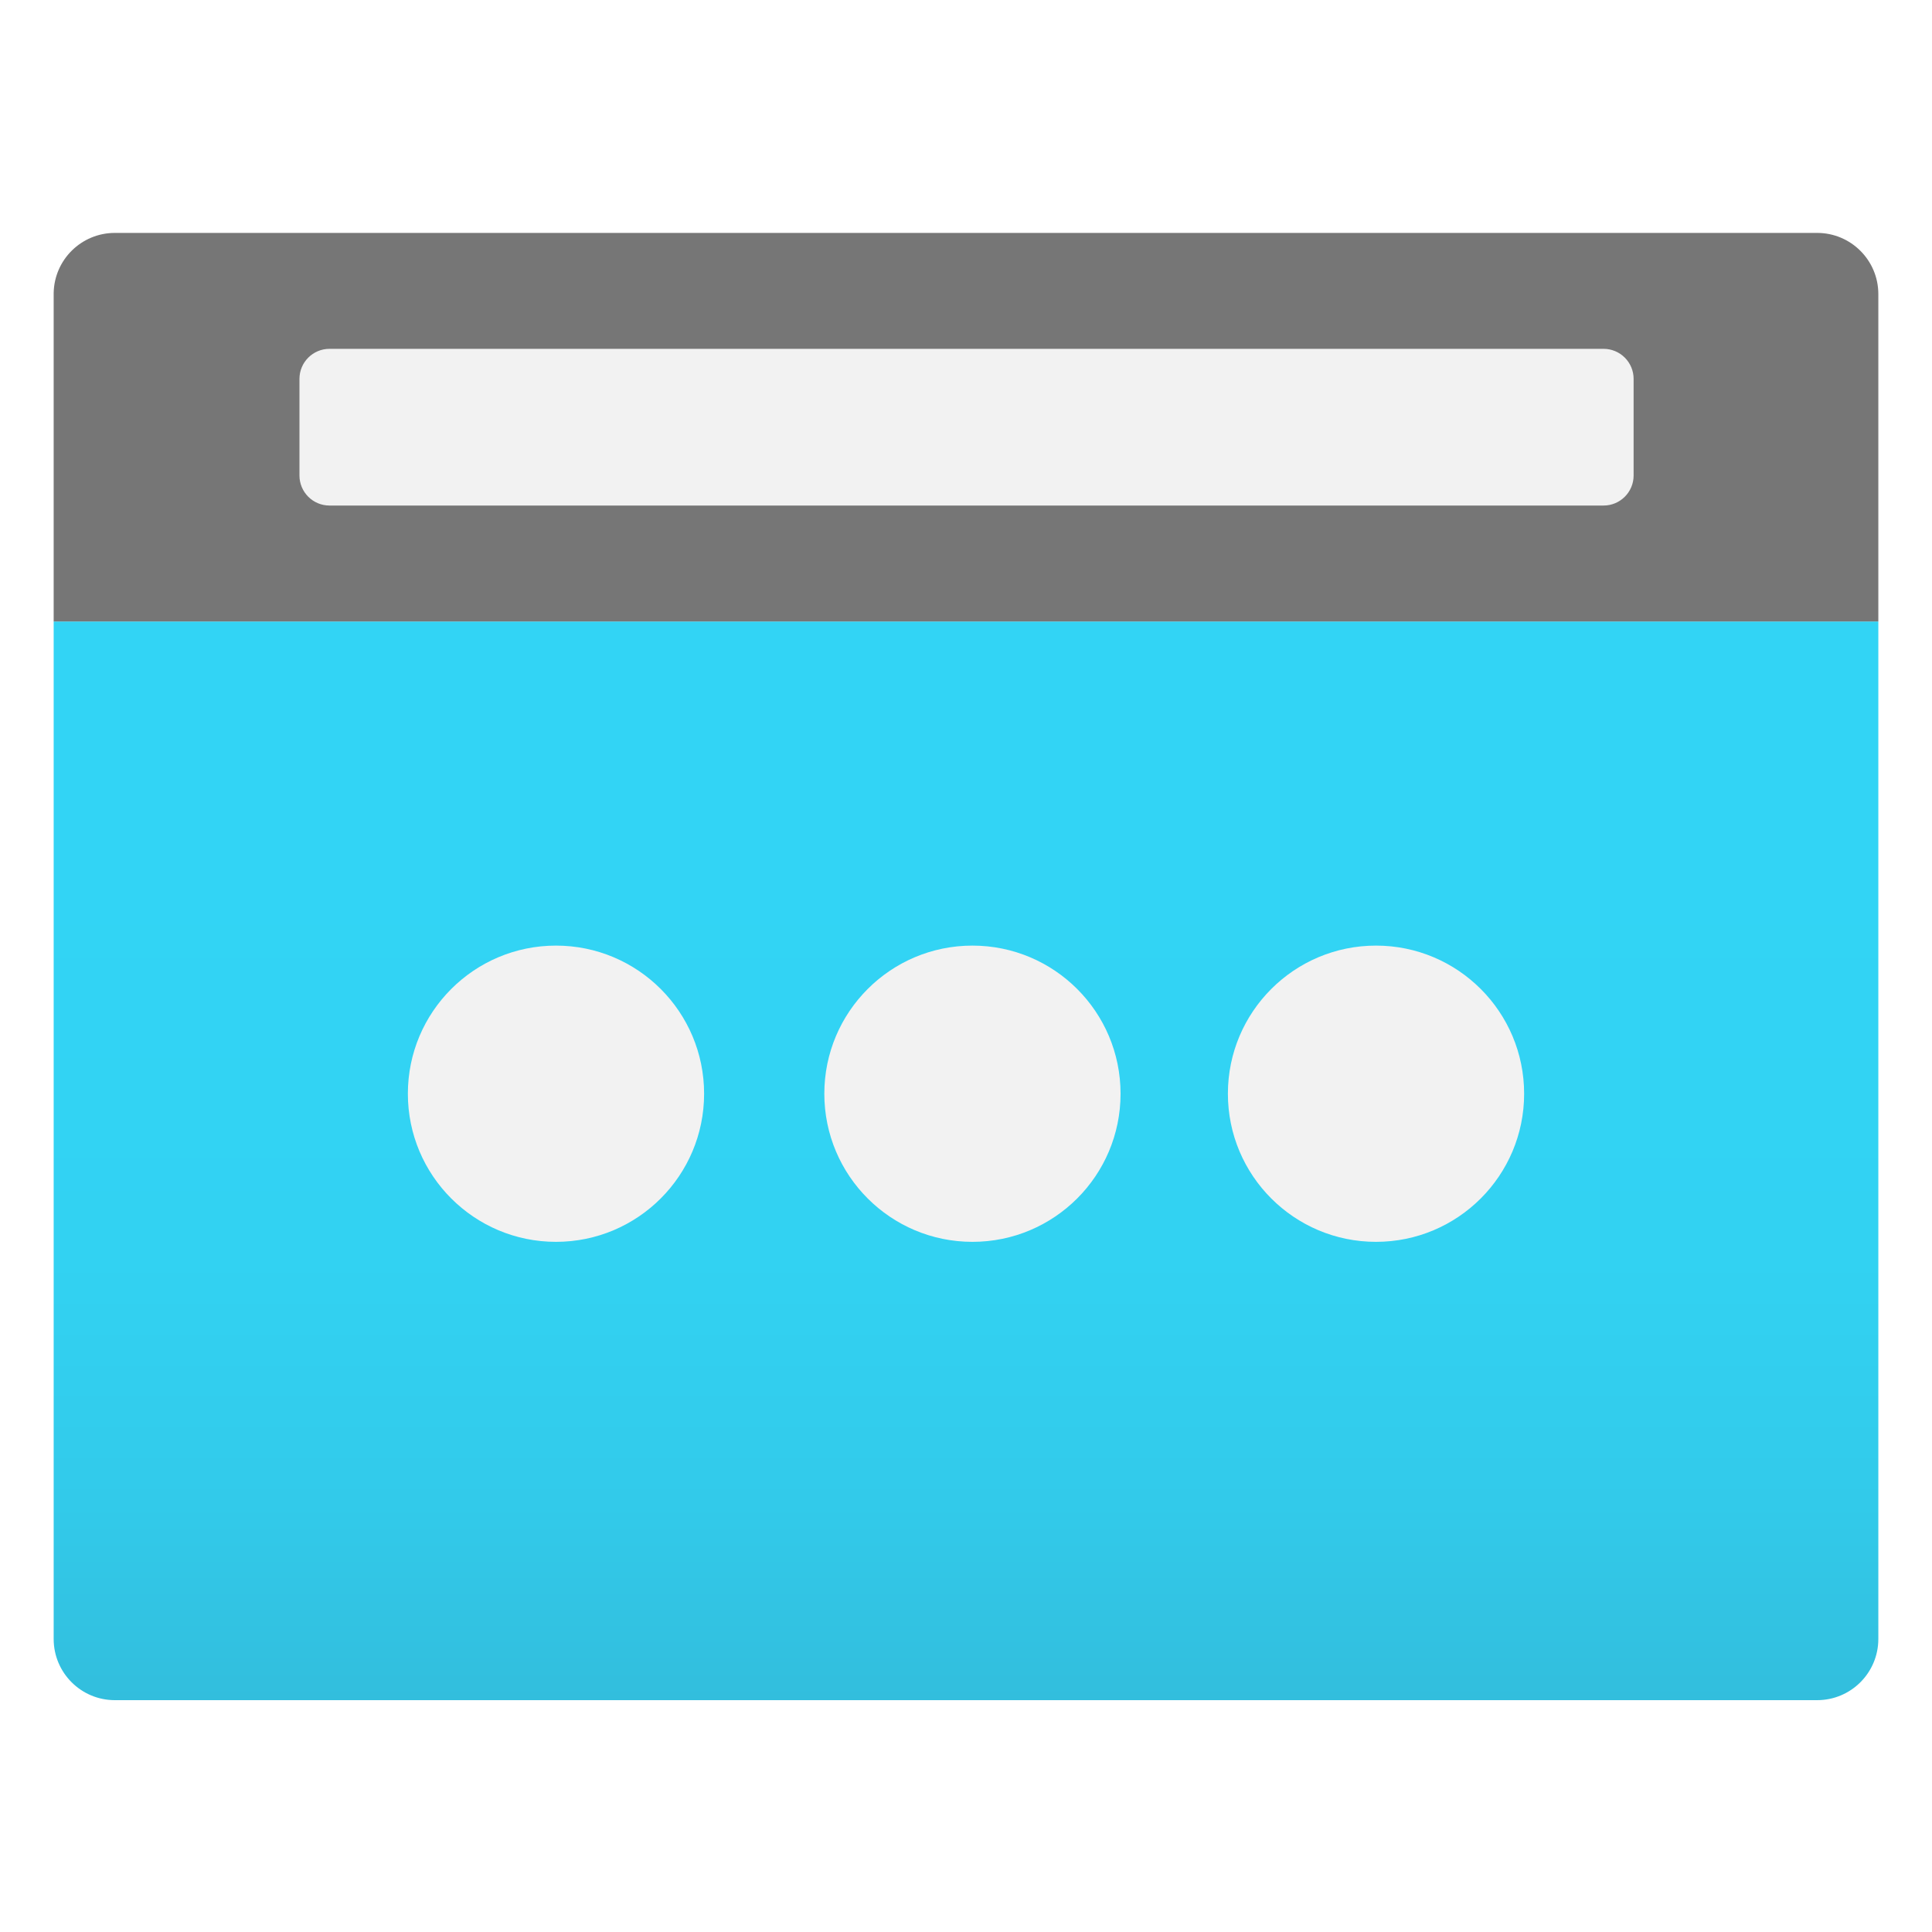
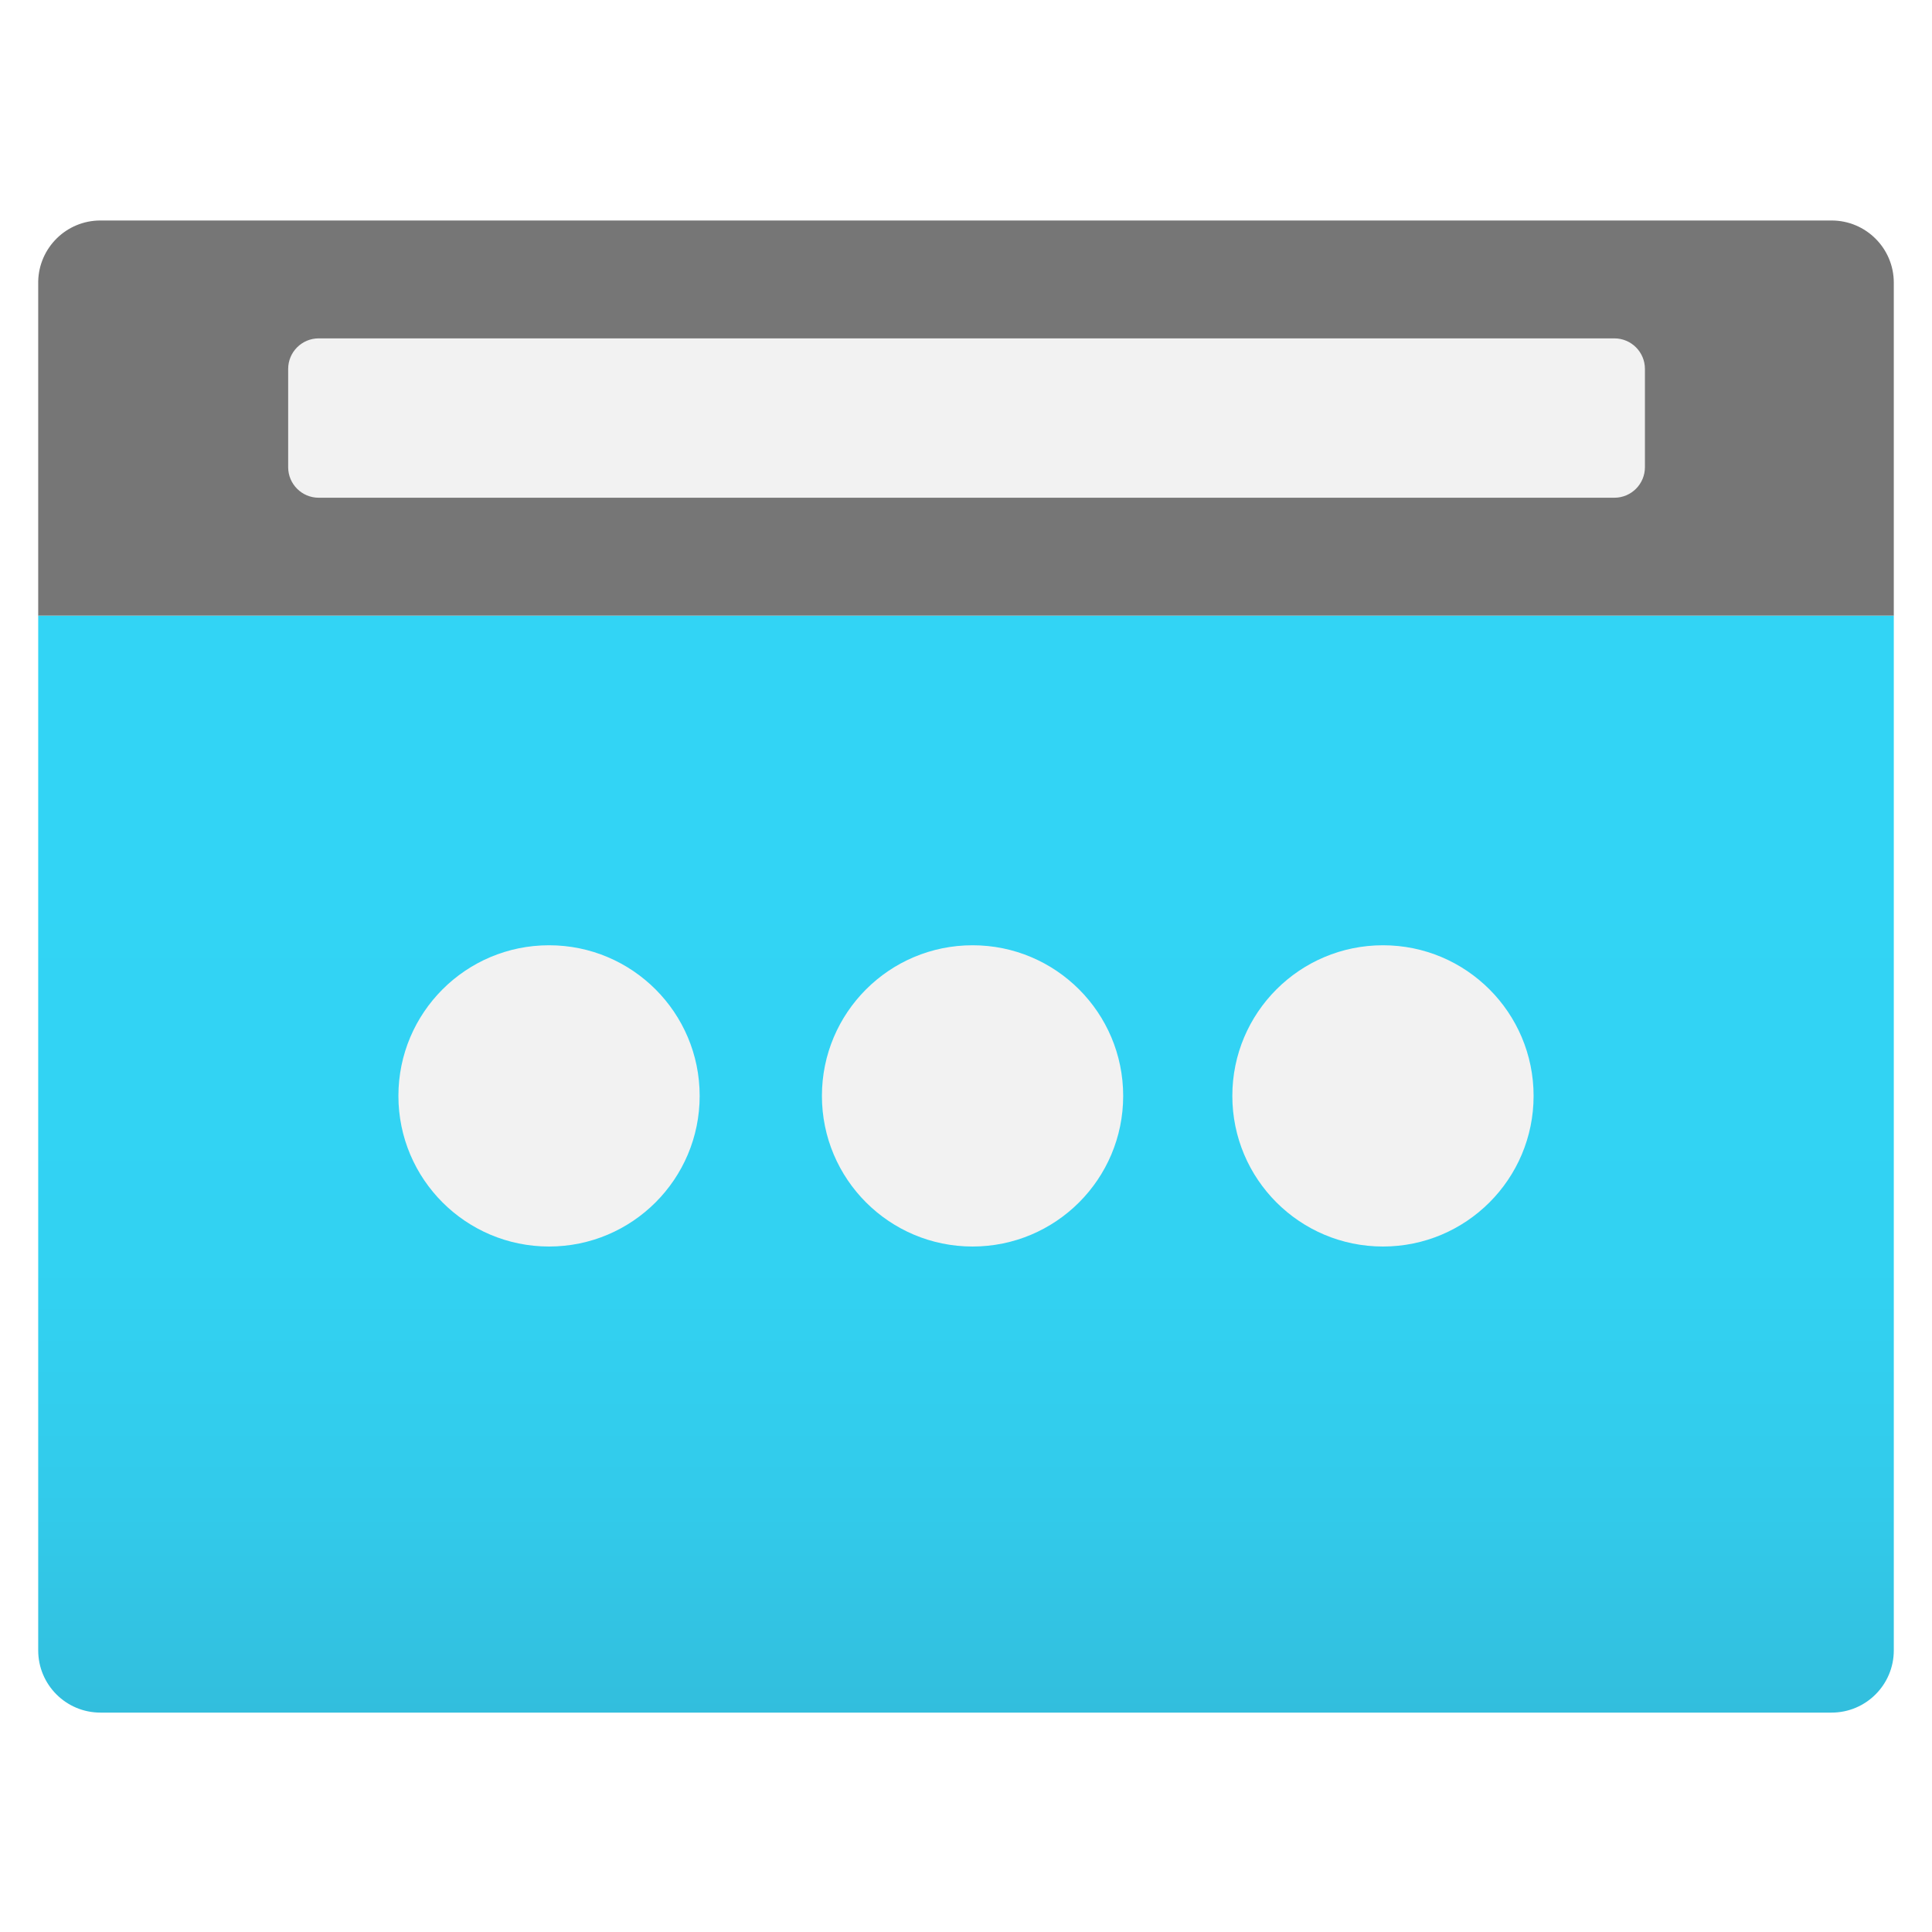
- <svg xmlns="http://www.w3.org/2000/svg" id="b90f7485-edb8-49cc-9118-bc054cf5c18e" width="18" height="18" viewBox="0 0 18 18">
+ <svg xmlns="http://www.w3.org/2000/svg" id="b90f7485-edb8-49cc-9118-bc054cf5c18e" width="18" height="18" viewBox="0.15 1.86 17.70 14.28">
  <defs>
    <linearGradient id="ad52e31e-75de-46af-9bdc-bea038ab4209" x1="9" y1="15.83" x2="9" y2="5.79" gradientUnits="userSpaceOnUse">
      <stop offset="0" stop-color="#32bedd" />
      <stop offset="0.18" stop-color="#32caea" />
      <stop offset="0.41" stop-color="#32d2f2" />
      <stop offset="0.78" stop-color="#32d4f5" />
    </linearGradient>
  </defs>
  <path d="M.5,5.79h17a0,0,0,0,1,0,0v9.48a.57.57,0,0,1-.57.57H1.07a.57.57,0,0,1-.57-.57V5.79A0,0,0,0,1,.5,5.79Z" fill="url(#ad52e31e-75de-46af-9bdc-bea038ab4209)" />
  <path d="M1.07,2.17H16.93a.57.57,0,0,1,.57.57V5.79a0,0,0,0,1,0,0H.5a0,0,0,0,1,0,0V2.73A.57.57,0,0,1,1.07,2.17Z" fill="#767676" />
  <circle cx="12.82" cy="10.19" r="1.38" fill="#f2f2f2" />
  <circle cx="9.06" cy="10.19" r="1.38" fill="#f2f2f2" />
  <circle cx="5.18" cy="10.19" r="1.38" fill="#f2f2f2" />
  <rect x="2.79" y="3.25" width="12.43" height="1.46" rx="0.28" fill="#f2f2f2" />
</svg>
